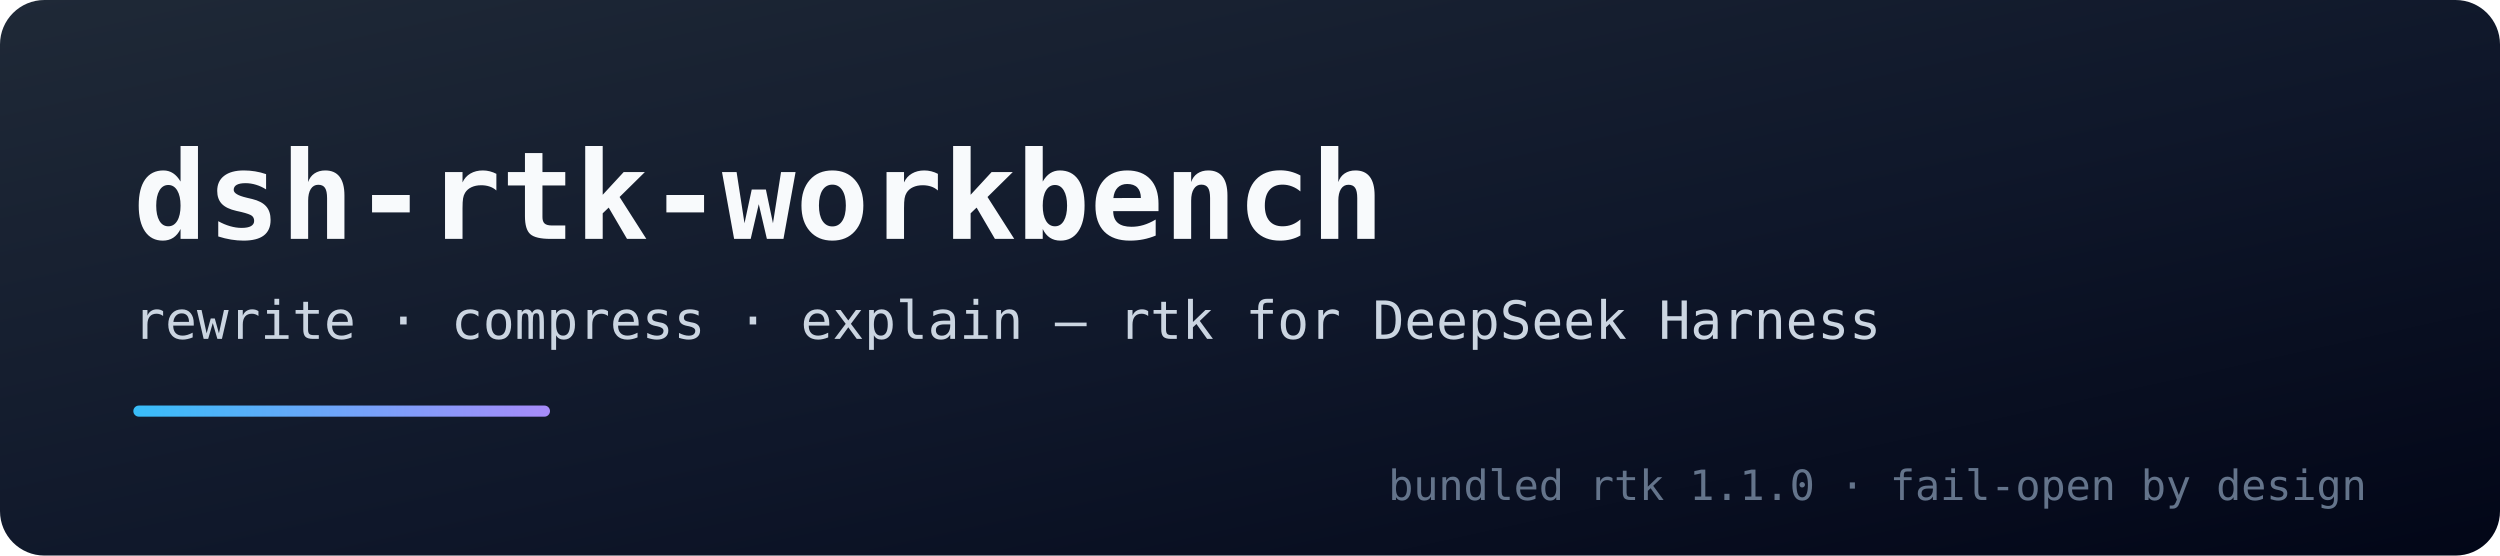
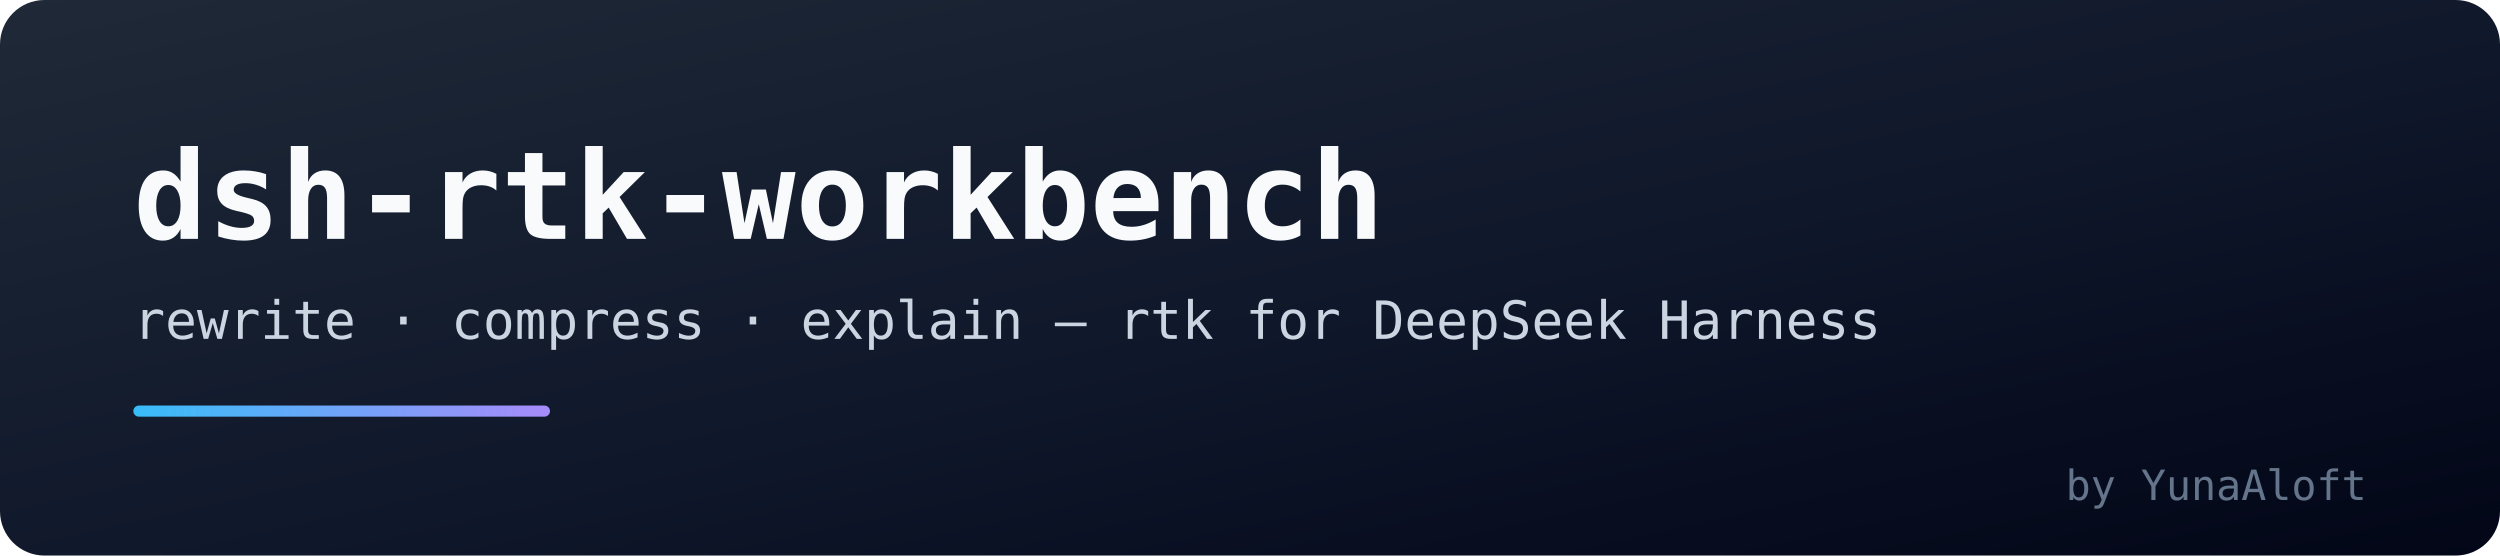
<svg xmlns="http://www.w3.org/2000/svg" width="900" height="200" viewBox="0 0 900 200" role="img" aria-label="dsh-rtk-workbench">
  <defs>
    <linearGradient id="g" x1="0" y1="0" x2="1" y2="1">
      <stop offset="0%" stop-color="#1f2937" />
      <stop offset="55%" stop-color="#0f172a" />
      <stop offset="100%" stop-color="#020617" />
    </linearGradient>
    <linearGradient id="accent" x1="0" y1="0" x2="1" y2="0">
      <stop offset="0%" stop-color="#38bdf8" />
      <stop offset="100%" stop-color="#a78bfa" />
    </linearGradient>
  </defs>
  <rect width="900" height="200" rx="16" fill="url(#g)" />
  <text x="48" y="86" font-family="ui-monospace, SFMono-Regular, Menlo, Consolas, monospace" font-size="44" font-weight="700" fill="#f8fafc">dsh-rtk-workbench</text>
  <text x="48" y="122" font-family="ui-monospace, SFMono-Regular, Menlo, Consolas, monospace" font-size="19" fill="#cbd5e1">rewrite · compress · explain — rtk for DeepSeek Harness</text>
  <rect x="48" y="146" width="150" height="4" rx="2" fill="url(#accent)" />
-   <text x="852" y="180" text-anchor="end" font-family="ui-monospace, SFMono-Regular, Menlo, Consolas, monospace" font-size="15" fill="#64748b">bundled rtk 1.1.0 · fail-open by design</text>
+   <text x="852" y="180" text-anchor="end" font-family="ui-monospace, SFMono-Regular, Menlo, Consolas, monospace" font-size="15" fill="#64748b">by YunaAloft</text>
</svg>
